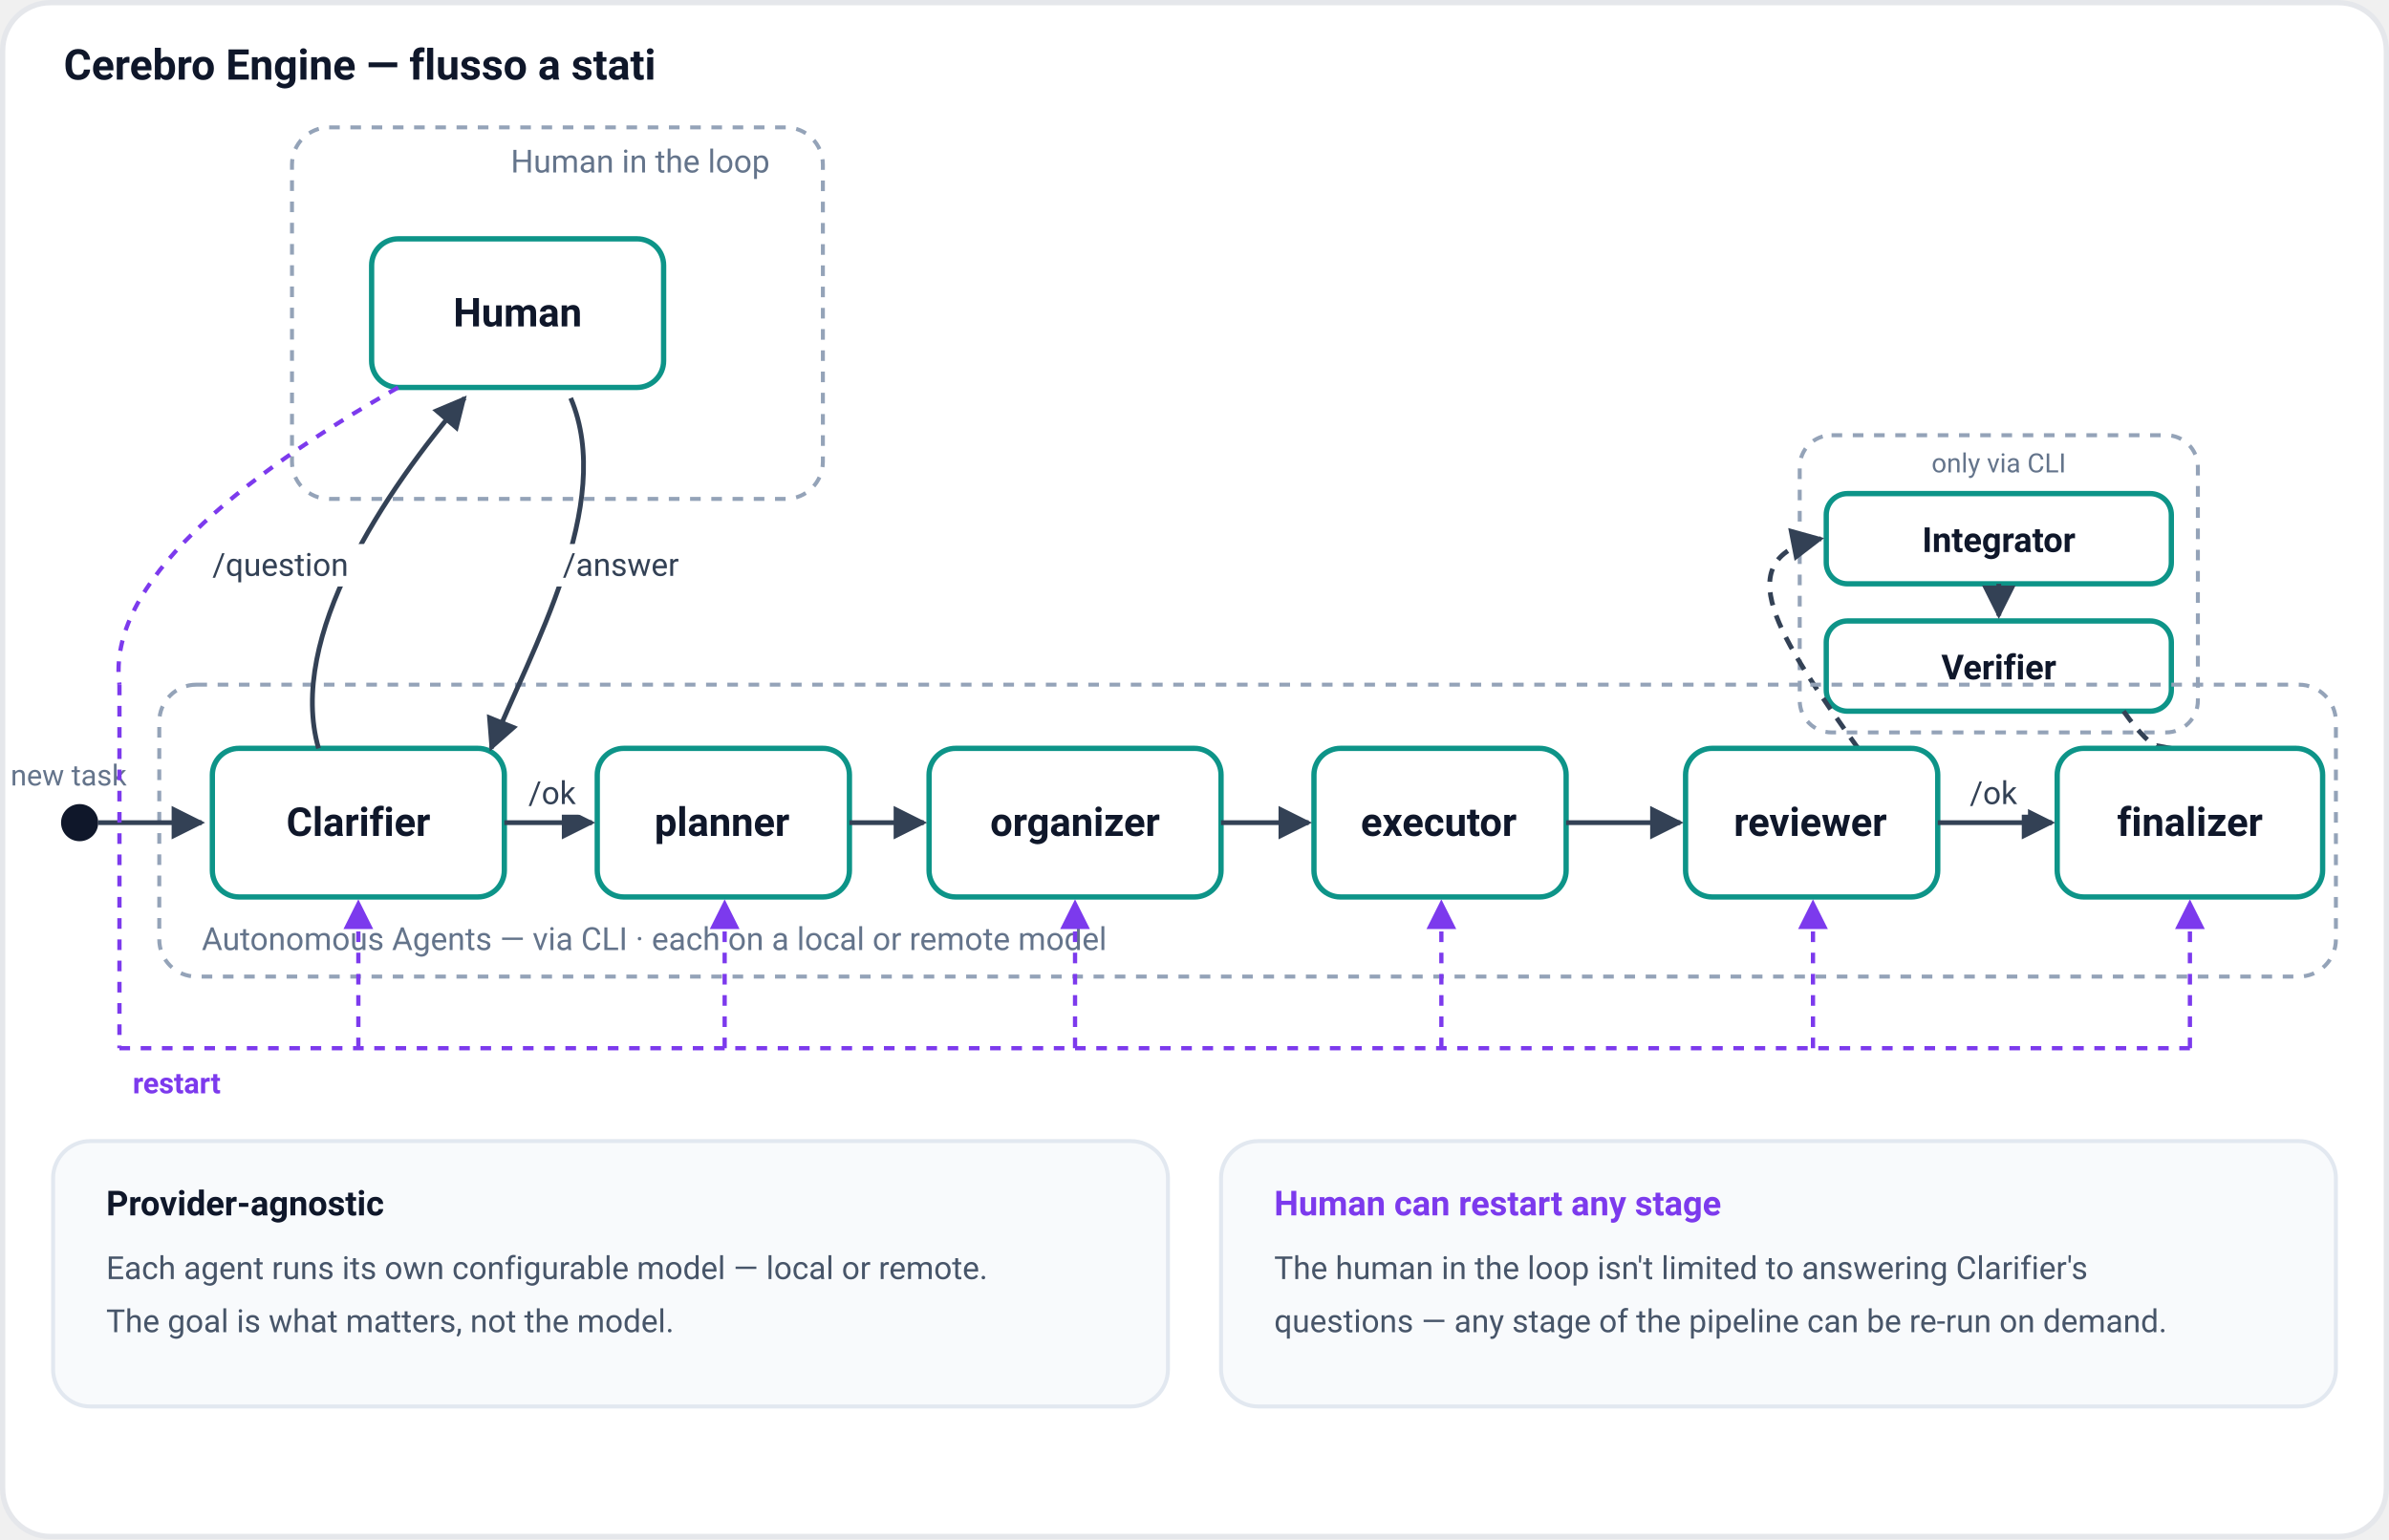
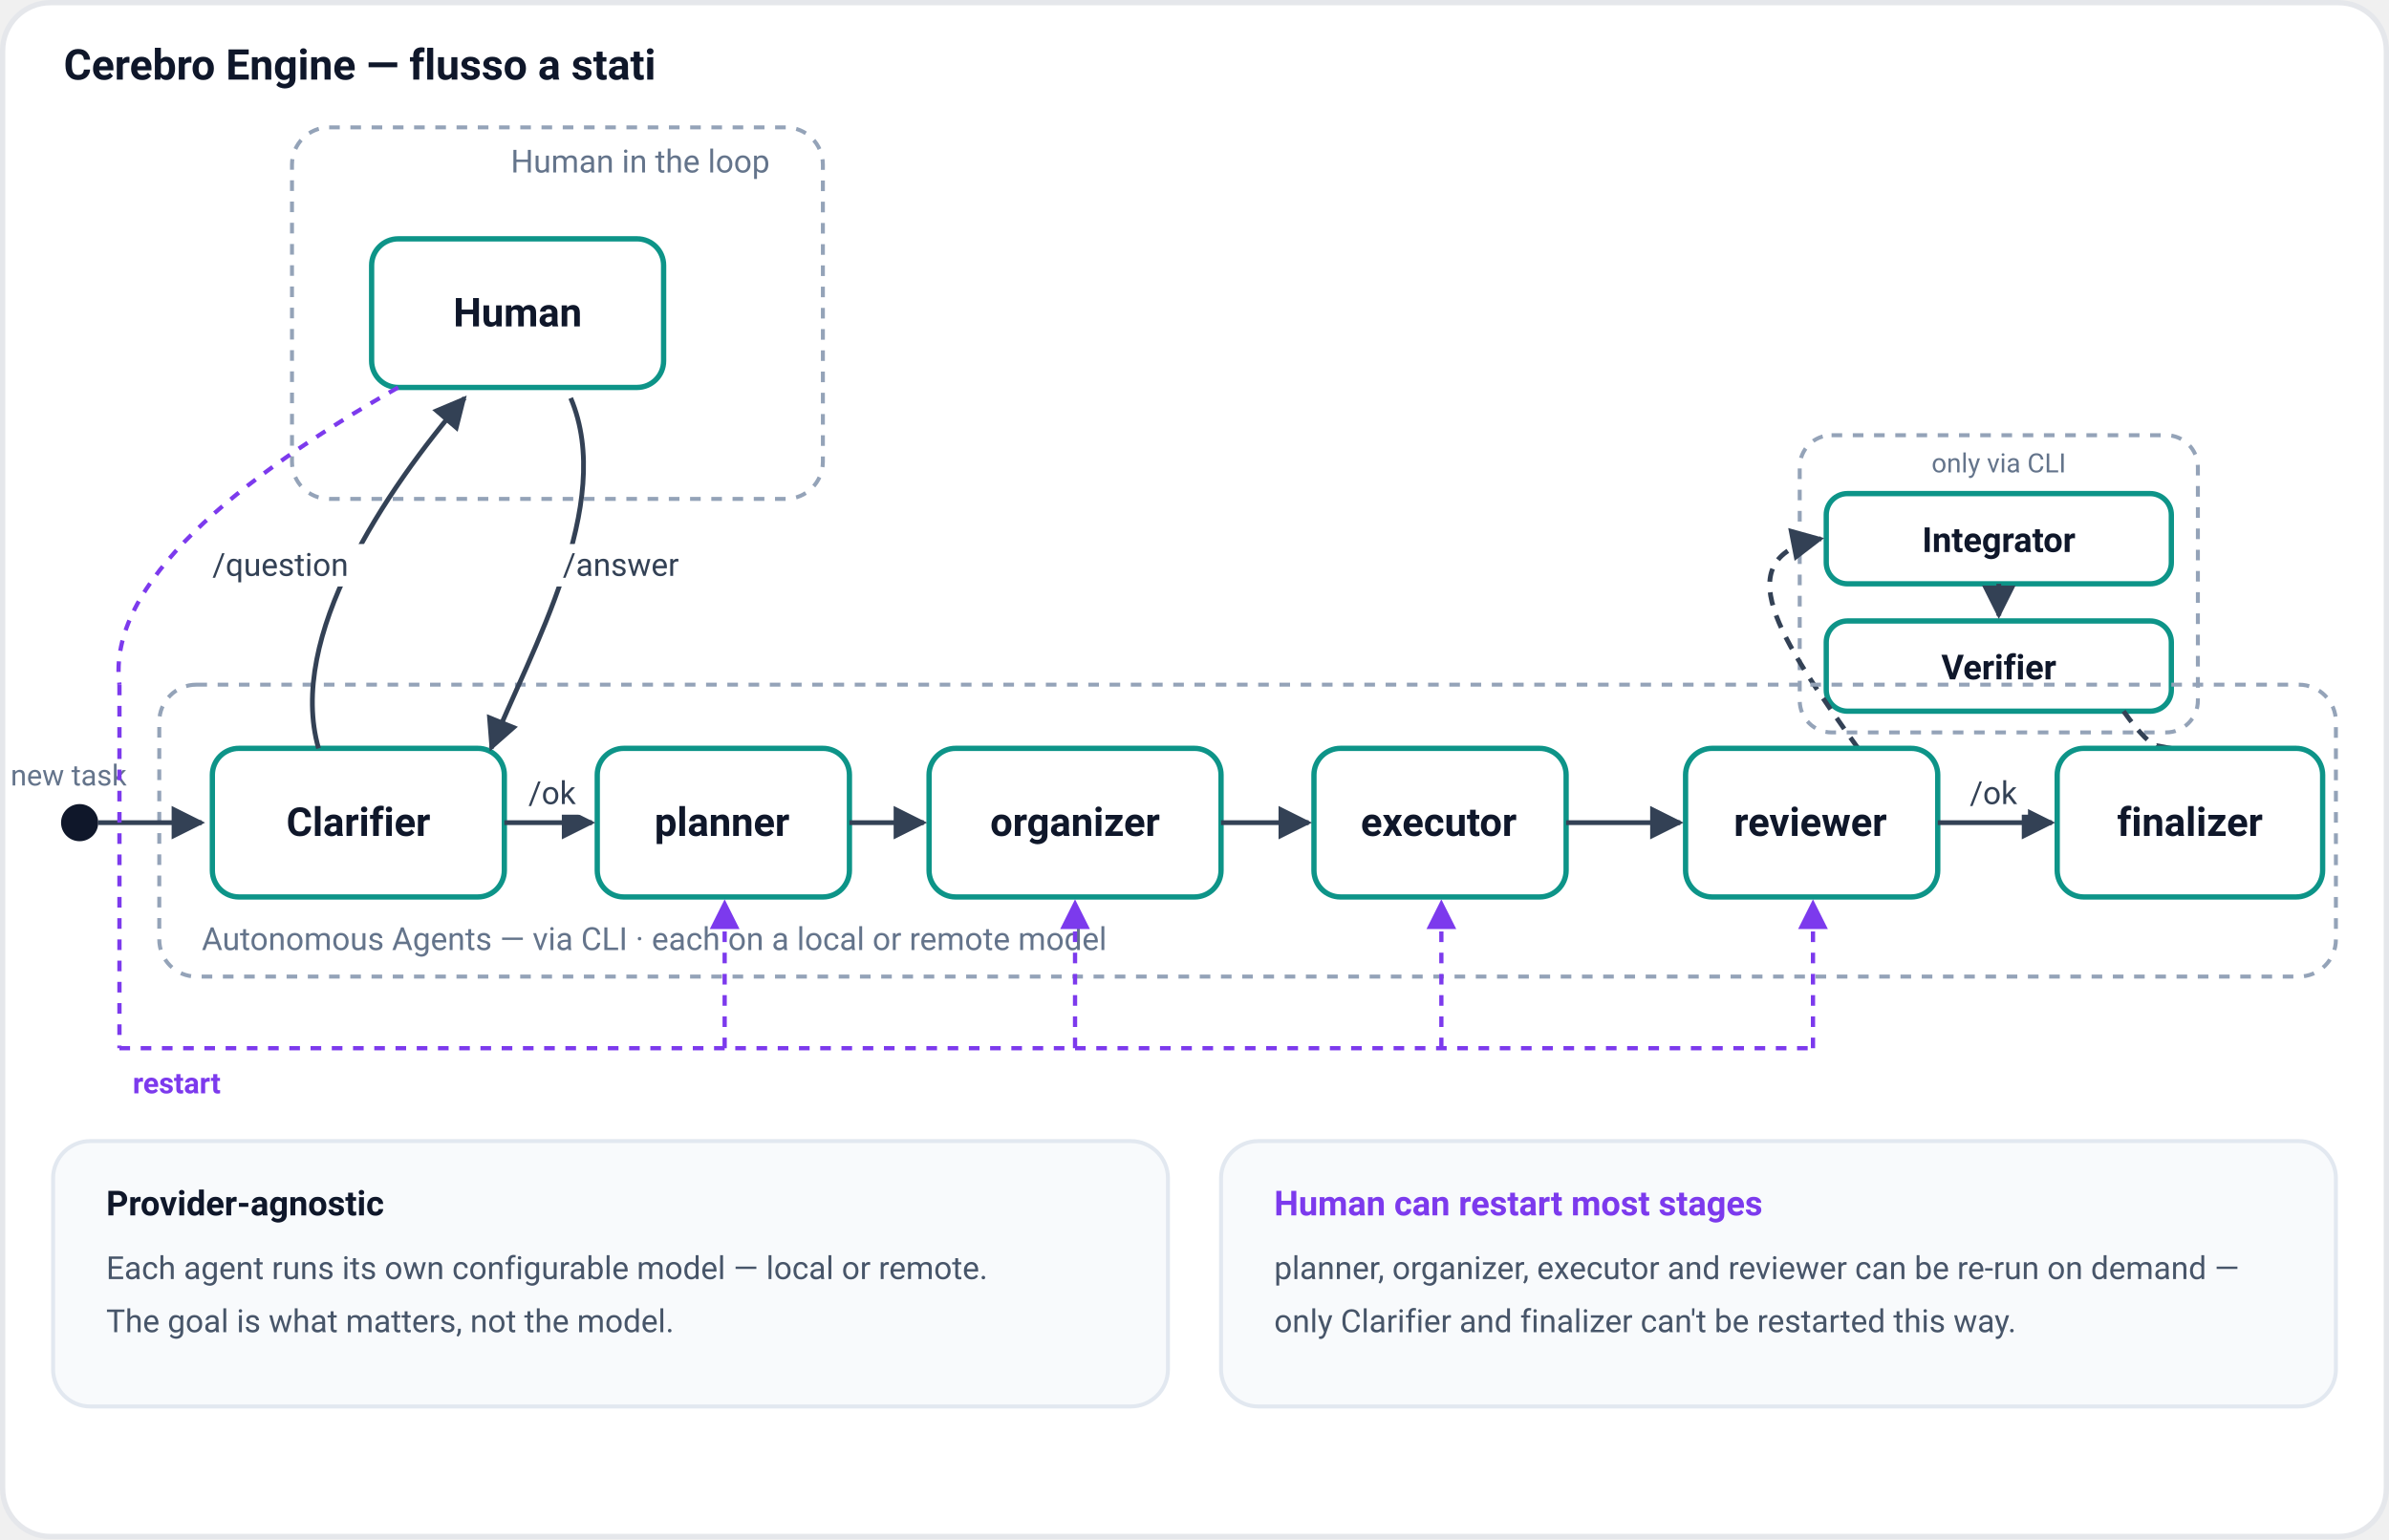
<svg xmlns="http://www.w3.org/2000/svg" viewBox="0 0 900 580" font-family="-apple-system, BlinkMacSystemFont, 'Segoe UI', Roboto, 'Helvetica Neue', Arial, sans-serif">
  <defs>
    <marker id="arrow" viewBox="0 0 10 10" refX="9" refY="5" markerWidth="7" markerHeight="7" orient="auto-start-reverse">
      <path d="M0,0 L10,5 L0,10 z" fill="#334155" />
    </marker>
    <marker id="arrow-violet" viewBox="0 0 10 10" refX="9" refY="5" markerWidth="7" markerHeight="7" orient="auto-start-reverse">
      <path d="M0,0 L10,5 L0,10 z" fill="#7c3aed" />
    </marker>
  </defs>
  <rect x="1" y="1" width="898" height="578" rx="18" fill="#ffffff" stroke="#e5e7eb" stroke-width="2" />
  <text x="24" y="30" font-size="16" font-weight="700" fill="#0f172a">Cerebro Engine — flusso a stati</text>
  <rect x="110" y="48" width="200" height="140" rx="14" fill="none" stroke="#94a3b8" stroke-width="1.5" stroke-dasharray="4 4" />
  <text x="290" y="65" font-size="12" fill="#64748b" text-anchor="end">Human in the loop</text>
  <rect x="140" y="90" width="110" height="56" rx="10" fill="#ffffff" stroke="#0d9488" stroke-width="2" />
  <text x="195" y="123" font-size="15" font-weight="600" fill="#0f172a" text-anchor="middle">Human</text>
  <rect x="678" y="164" width="150" height="112" rx="12" fill="none" stroke="#94a3b8" stroke-width="1.5" stroke-dasharray="4 4" />
  <text x="753" y="178" font-size="10" fill="#64748b" text-anchor="middle">only via CLI</text>
  <rect x="688" y="186" width="130" height="34" rx="8" fill="#ffffff" stroke="#0d9488" stroke-width="2" />
  <text x="753" y="208" font-size="13" font-weight="600" fill="#0f172a" text-anchor="middle">Integrator</text>
  <rect x="688" y="234" width="130" height="34" rx="8" fill="#ffffff" stroke="#0d9488" stroke-width="2" />
  <text x="753" y="256" font-size="13" font-weight="600" fill="#0f172a" text-anchor="middle">Verifier</text>
  <line x1="753" y1="220" x2="753" y2="232" stroke="#334155" stroke-width="1.8" marker-end="url(#arrow)" />
  <path d="M700,282 C670,240 650,210 686,203" fill="none" stroke="#334155" stroke-width="1.8" stroke-dasharray="5 4" marker-end="url(#arrow)" />
  <path d="M800,268 C812,285 818,285 825,283" fill="none" stroke="#334155" stroke-width="1.8" stroke-dasharray="5 4" marker-end="url(#arrow)" />
  <rect x="60" y="258" width="820" height="110" rx="14" fill="none" stroke="#94a3b8" stroke-width="1.5" stroke-dasharray="4 4" />
  <text x="76" y="358" font-size="12" fill="#64748b">Autonomous Agents — via CLI · each on a local or remote model</text>
  <circle cx="30" cy="310" r="7" fill="#0f172a" />
  <text x="4" y="296" font-size="11" fill="#64748b">new task</text>
  <line x1="37" y1="310" x2="76" y2="310" stroke="#334155" stroke-width="1.8" marker-end="url(#arrow)" />
  <rect x="80" y="282" width="110" height="56" rx="10" fill="#ffffff" stroke="#0d9488" stroke-width="2" />
  <text x="135" y="315" font-size="15" font-weight="600" fill="#0f172a" text-anchor="middle">Clarifier</text>
  <rect x="225" y="282" width="95" height="56" rx="10" fill="#ffffff" stroke="#0d9488" stroke-width="2" />
  <text x="272" y="315" font-size="15" font-weight="600" fill="#0f172a" text-anchor="middle">planner</text>
  <rect x="350" y="282" width="110" height="56" rx="10" fill="#ffffff" stroke="#0d9488" stroke-width="2" />
  <text x="405" y="315" font-size="15" font-weight="600" fill="#0f172a" text-anchor="middle">organizer</text>
  <rect x="495" y="282" width="95" height="56" rx="10" fill="#ffffff" stroke="#0d9488" stroke-width="2" />
  <text x="542" y="315" font-size="15" font-weight="600" fill="#0f172a" text-anchor="middle">executor</text>
  <rect x="635" y="282" width="95" height="56" rx="10" fill="#ffffff" stroke="#0d9488" stroke-width="2" />
  <text x="682" y="315" font-size="15" font-weight="600" fill="#0f172a" text-anchor="middle">reviewer</text>
  <rect x="775" y="282" width="100" height="56" rx="10" fill="#ffffff" stroke="#0d9488" stroke-width="2" />
  <text x="825" y="315" font-size="15" font-weight="600" fill="#0f172a" text-anchor="middle">finalizer</text>
  <line x1="190" y1="310" x2="223" y2="310" stroke="#334155" stroke-width="1.8" marker-end="url(#arrow)" />
  <line x1="320" y1="310" x2="348" y2="310" stroke="#334155" stroke-width="1.8" marker-end="url(#arrow)" />
  <line x1="460" y1="310" x2="493" y2="310" stroke="#334155" stroke-width="1.8" marker-end="url(#arrow)" />
  <line x1="590" y1="310" x2="633" y2="310" stroke="#334155" stroke-width="1.8" marker-end="url(#arrow)" />
  <line x1="730" y1="310" x2="773" y2="310" stroke="#334155" stroke-width="1.8" marker-end="url(#arrow)" />
  <rect x="195" y="291" width="26" height="16" fill="#ffffff" />
  <text x="208" y="303" font-size="12" fill="#334155" text-anchor="middle">/ok</text>
  <rect x="738" y="291" width="26" height="16" fill="#ffffff" />
  <text x="751" y="303" font-size="12" fill="#334155" text-anchor="middle">/ok</text>
  <path d="M120,282 C108,240 145,185 175,150" fill="none" stroke="#334155" stroke-width="1.8" marker-end="url(#arrow)" />
  <rect x="76" y="205" width="66" height="16" fill="#ffffff" />
  <text x="80" y="217" font-size="12" fill="#334155">/question</text>
  <path d="M215,150 C232,190 200,245 185,282" fill="none" stroke="#334155" stroke-width="1.8" marker-end="url(#arrow)" />
  <rect x="208" y="205" width="60" height="16" fill="#ffffff" />
  <text x="212" y="217" font-size="12" fill="#334155">/answer</text>
  <path d="M150,146 C 90,180 40,220 45,258" fill="none" stroke="#7c3aed" stroke-width="1.6" stroke-dasharray="4 4" />
  <line x1="45" y1="258" x2="45" y2="395" stroke="#7c3aed" stroke-width="1.6" stroke-dasharray="4 4" />
-   <line x1="45" y1="395" x2="825" y2="395" stroke="#7c3aed" stroke-width="1.6" stroke-dasharray="4 4" />
+   <line x1="45" y1="395" x2="683" y2="395" stroke="#7c3aed" stroke-width="1.6" stroke-dasharray="4 4" />
  <text x="50" y="412" font-size="11" font-weight="600" fill="#7c3aed">restart</text>
-   <line x1="135" y1="395" x2="135" y2="340" stroke="#7c3aed" stroke-width="1.6" stroke-dasharray="4 4" marker-end="url(#arrow-violet)" />
  <line x1="273" y1="395" x2="273" y2="340" stroke="#7c3aed" stroke-width="1.6" stroke-dasharray="4 4" marker-end="url(#arrow-violet)" />
  <line x1="405" y1="395" x2="405" y2="340" stroke="#7c3aed" stroke-width="1.6" stroke-dasharray="4 4" marker-end="url(#arrow-violet)" />
  <line x1="543" y1="395" x2="543" y2="340" stroke="#7c3aed" stroke-width="1.6" stroke-dasharray="4 4" marker-end="url(#arrow-violet)" />
  <line x1="683" y1="395" x2="683" y2="340" stroke="#7c3aed" stroke-width="1.6" stroke-dasharray="4 4" marker-end="url(#arrow-violet)" />
-   <line x1="825" y1="395" x2="825" y2="340" stroke="#7c3aed" stroke-width="1.6" stroke-dasharray="4 4" marker-end="url(#arrow-violet)" />
  <rect x="20" y="430" width="420" height="100" rx="14" fill="#f8fafc" stroke="#e2e8f0" stroke-width="1.5" />
  <text x="40" y="458" font-size="13" font-weight="700" fill="#0f172a">Provider-agnostic</text>
  <text x="40" y="482" font-size="12" fill="#475569">Each agent runs its own configurable model — local or remote.</text>
  <text x="40" y="502" font-size="12" fill="#475569">The goal is what matters, not the model.</text>
  <rect x="460" y="430" width="420" height="100" rx="14" fill="#f8fafc" stroke="#e2e8f0" stroke-width="1.5" />
-   <text x="480" y="458" font-size="13" font-weight="700" fill="#7c3aed">Human can restart any stage</text>
-   <text x="480" y="482" font-size="12" fill="#475569">The human in the loop isn't limited to answering Clarifier's</text>
-   <text x="480" y="502" font-size="12" fill="#475569">questions — any stage of the pipeline can be re-run on demand.</text>
+   <text x="480" y="458" font-size="13" font-weight="700" fill="#7c3aed">Human can restart most stages</text>
+   <text x="480" y="482" font-size="12" fill="#475569">planner, organizer, executor and reviewer can be re-run on demand —</text>
+   <text x="480" y="502" font-size="12" fill="#475569">only Clarifier and finalizer can't be restarted this way.</text>
</svg>
